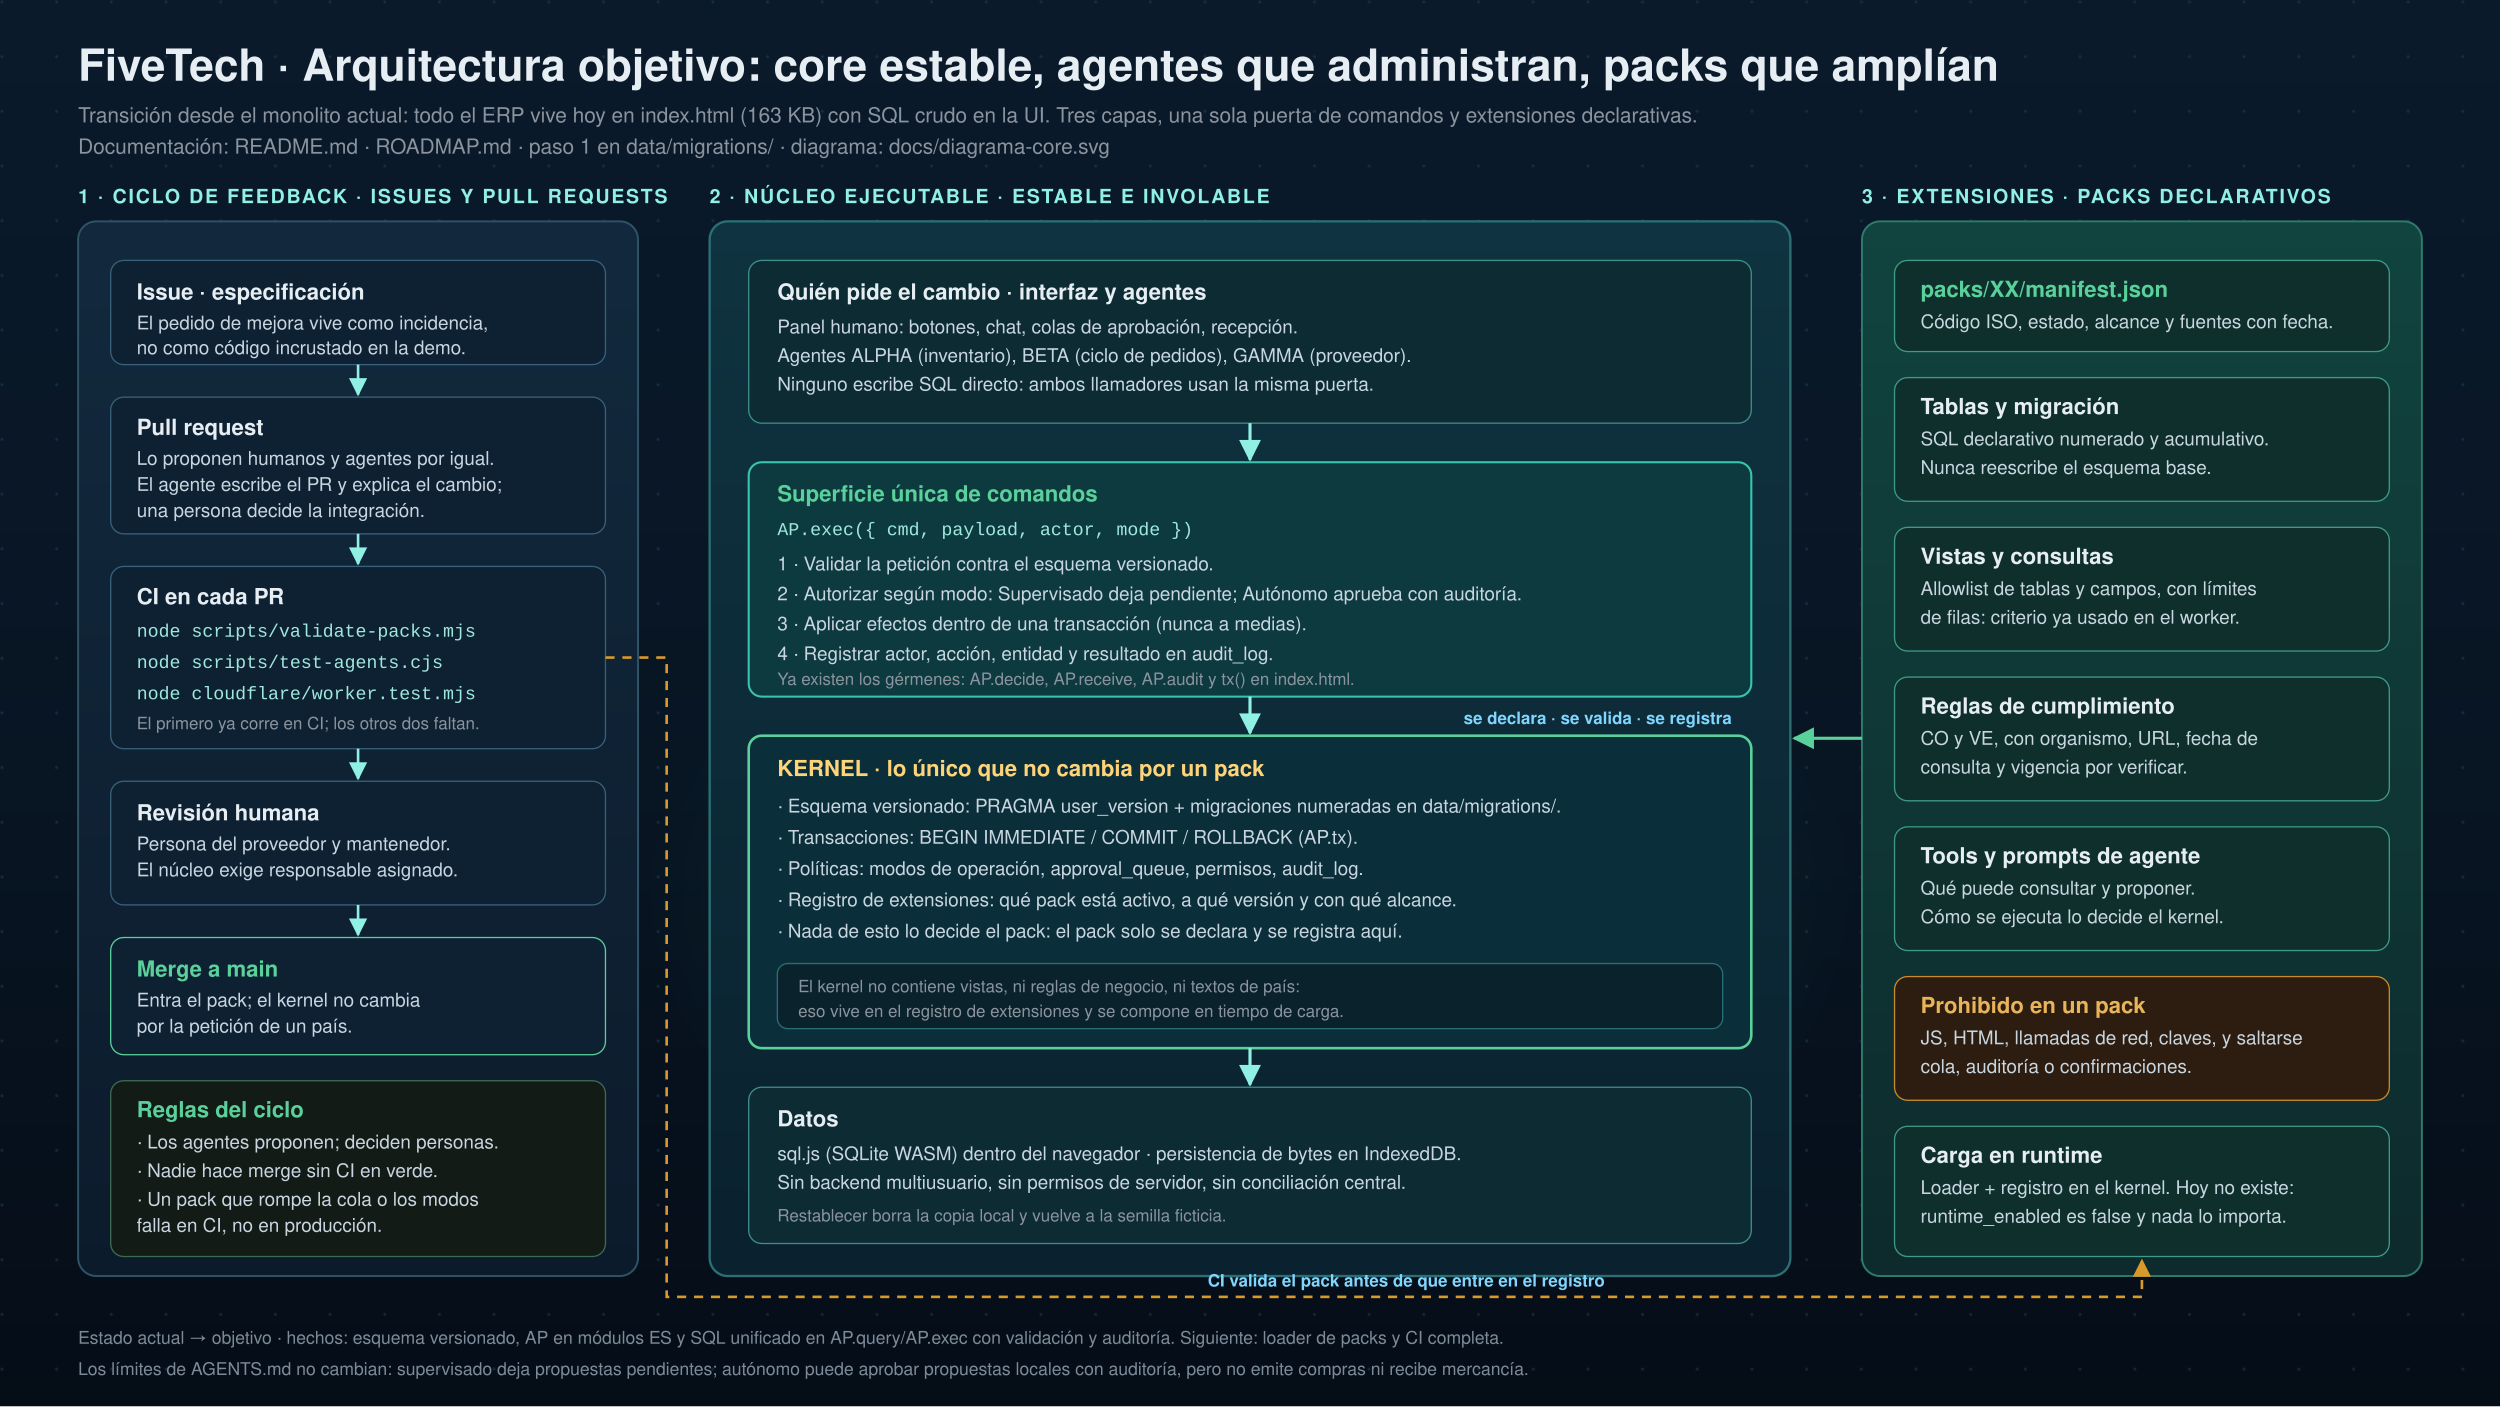
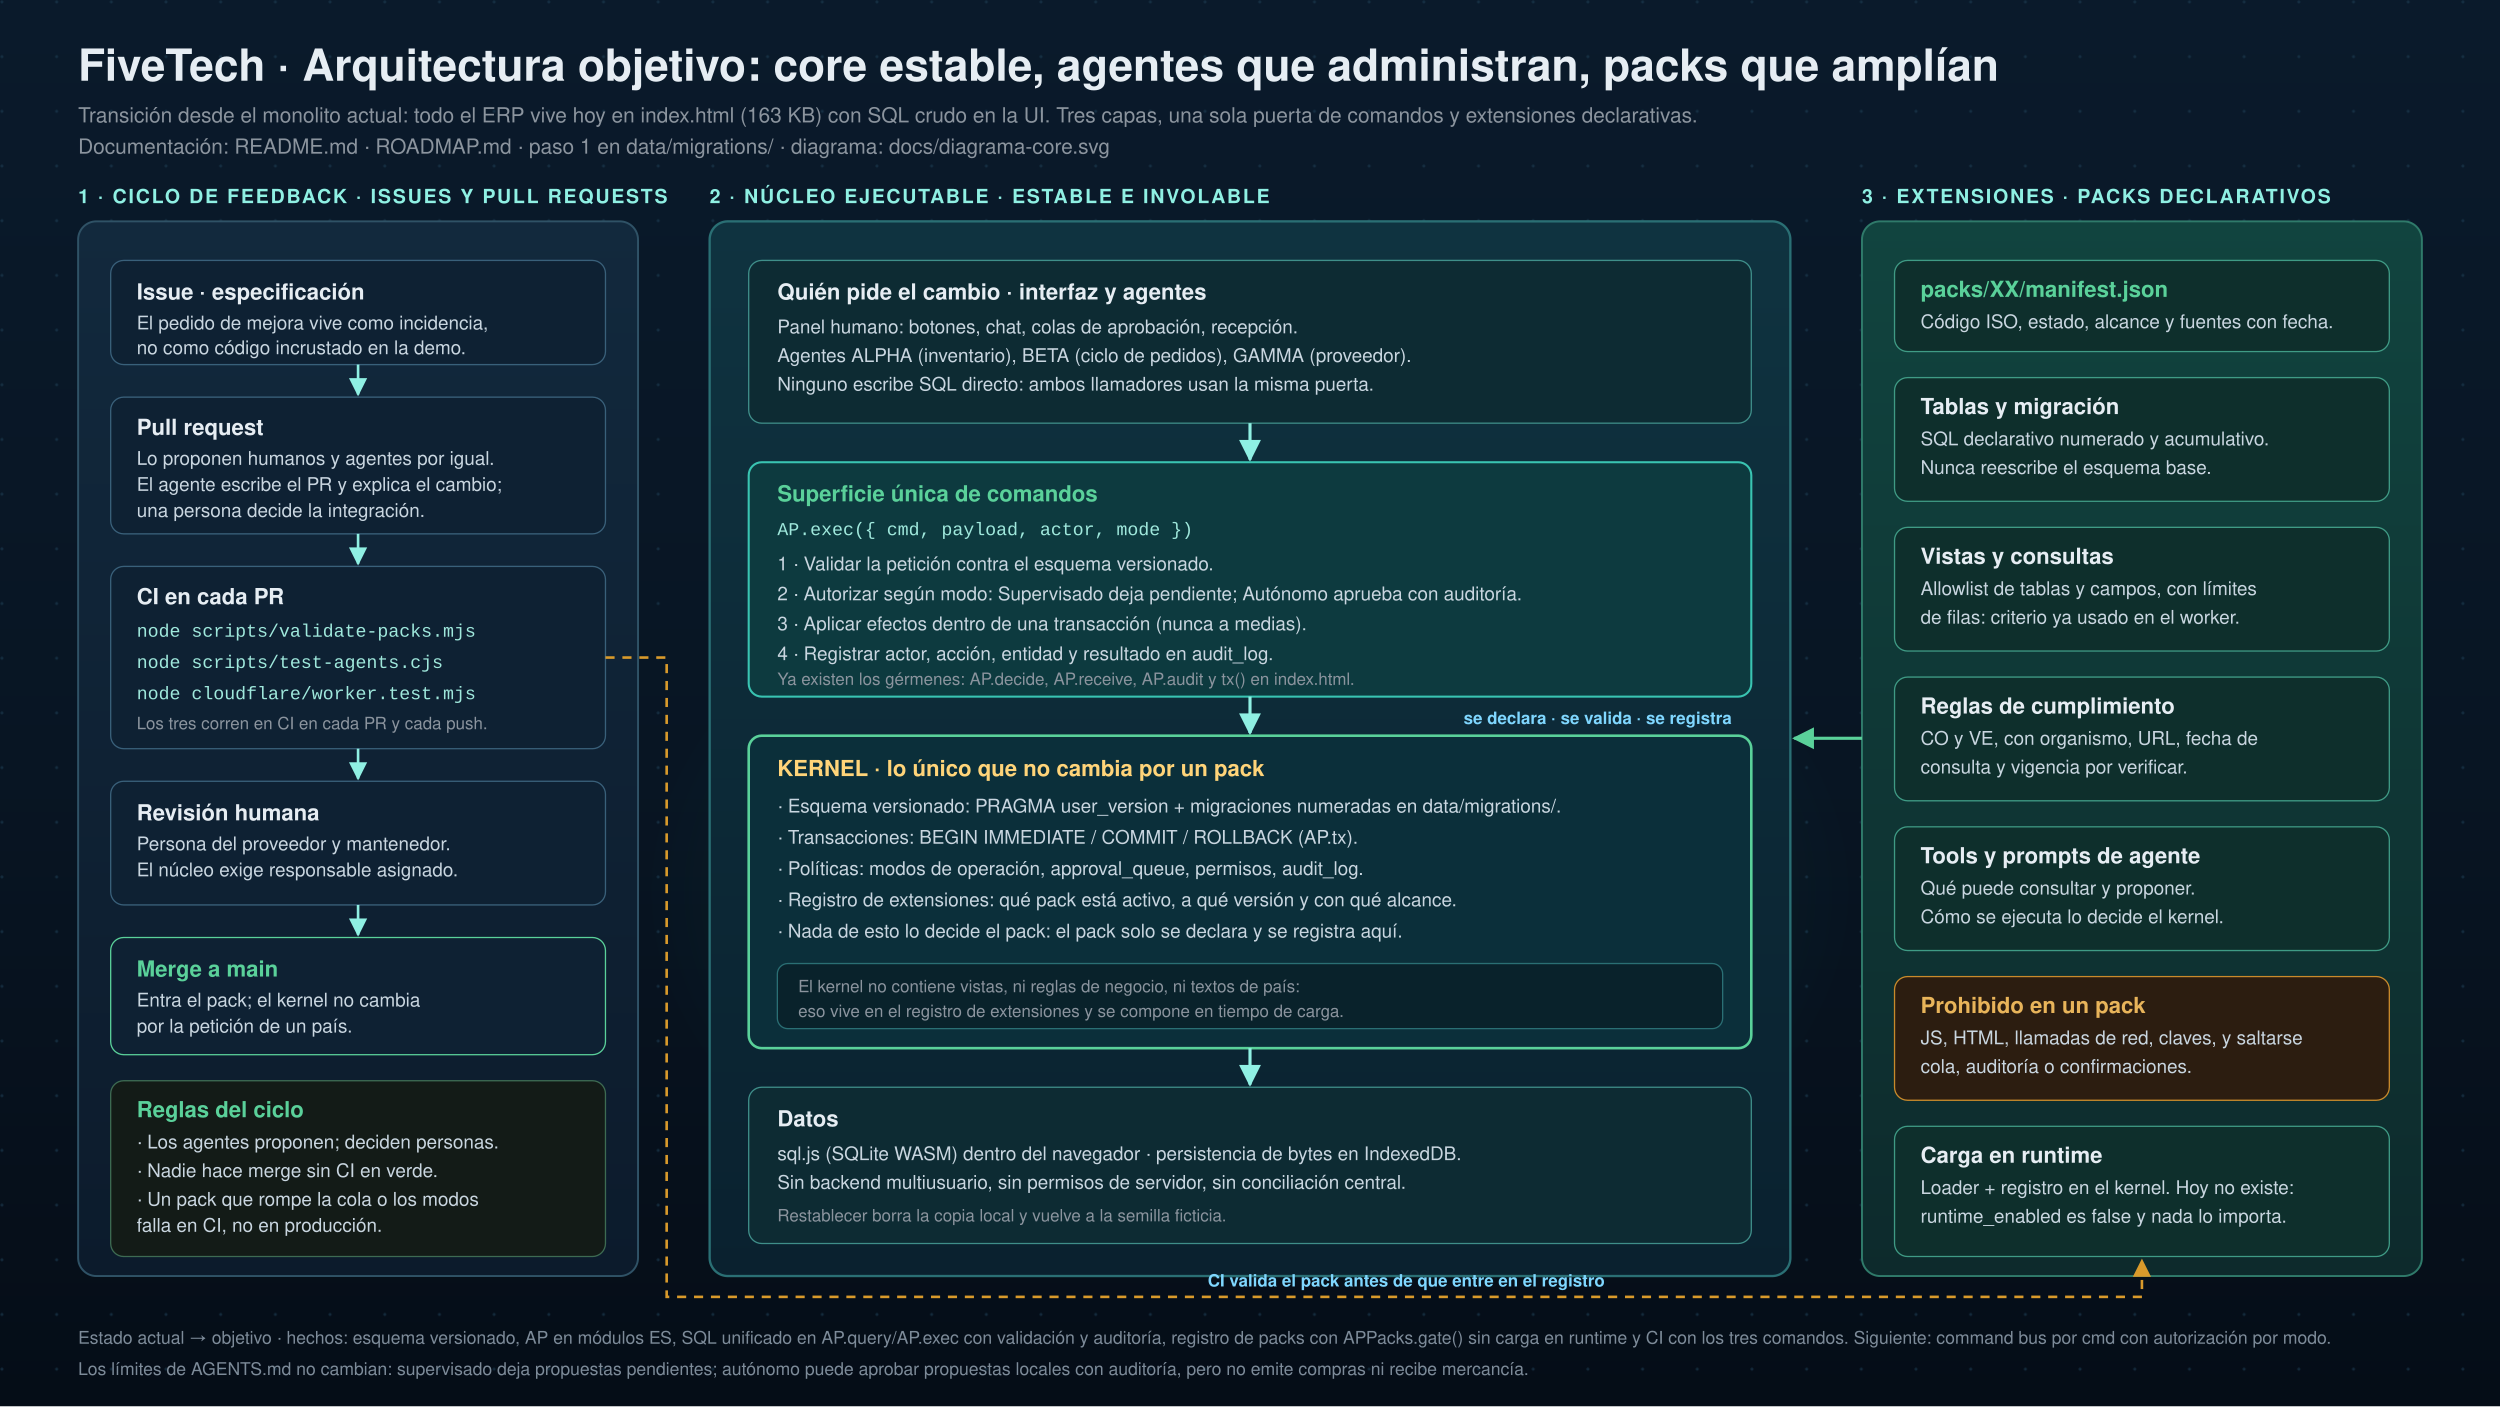
<svg xmlns="http://www.w3.org/2000/svg" width="1920" height="1080" viewBox="0 0 1920 1080" role="img" aria-labelledby="t d">
  <defs>
    <linearGradient id="bg" x1="0" y1="0" x2="0" y2="1">
      <stop offset="0" stop-color="#0a1a2b" />
      <stop offset="0.55" stop-color="#081523" />
      <stop offset="1" stop-color="#050d17" />
    </linearGradient>
    <linearGradient id="corePanel" x1="0" y1="0" x2="0" y2="1">
      <stop offset="0" stop-color="#0f3340" />
      <stop offset="1" stop-color="#0a212f" />
    </linearGradient>
    <linearGradient id="fbPanel" x1="0" y1="0" x2="0" y2="1">
      <stop offset="0" stop-color="#12293d" />
      <stop offset="1" stop-color="#0c1b2c" />
    </linearGradient>
    <linearGradient id="pkPanel" x1="0" y1="0" x2="0" y2="1">
      <stop offset="0" stop-color="#11443f" />
      <stop offset="1" stop-color="#0d2a2c" />
    </linearGradient>
    <radialGradient id="glowCore" cx="0.5" cy="0.5" r="0.5">
      <stop offset="0" stop-color="#1fb9a6" stop-opacity="0.20" />
      <stop offset="1" stop-color="#1fb9a6" stop-opacity="0" />
    </radialGradient>
    <pattern id="dots" width="42" height="42" patternUnits="userSpaceOnUse">
      <circle cx="1.5" cy="1.5" r="1.2" fill="#1d3d52" opacity="0.55" />
    </pattern>
    <marker id="ar" viewBox="0 0 10 10" refX="9" refY="5" markerWidth="7" markerHeight="7" orient="auto-start-reverse">
      <path d="M0,0 L10,5 L0,10 z" fill="#8ff0e3" />
    </marker>
    <marker id="arA" viewBox="0 0 10 10" refX="9" refY="5" markerWidth="7" markerHeight="7" orient="auto-start-reverse">
      <path d="M0,0 L10,5 L0,10 z" fill="#d99a2b" />
    </marker>
    <marker id="arG" viewBox="0 0 10 10" refX="9" refY="5" markerWidth="7" markerHeight="7" orient="auto-start-reverse">
      <path d="M0,0 L10,5 L0,10 z" fill="#5ad19a" />
    </marker>
  </defs>
  <style>
    .h1{font:700 34px "Segoe UI",Helvetica,Arial,sans-serif;fill:#e6edf3}
    .h2{font:400 16px "Segoe UI",Helvetica,Arial,sans-serif;fill:#8b949e}
    .col{font:700 15px "Segoe UI",Helvetica,Arial,sans-serif;fill:#8ff0e3;letter-spacing:1.4px}
    .bt{font:700 17px "Segoe UI",Helvetica,Arial,sans-serif;fill:#e6edf3}
    .btg{font:700 17px "Segoe UI",Helvetica,Arial,sans-serif;fill:#5ad19a}
    .bta{font:700 17px "Segoe UI",Helvetica,Arial,sans-serif;fill:#e8b45a}
    .btw{font:700 17px "Segoe UI",Helvetica,Arial,sans-serif;fill:#ffd479}
    .li{font:400 14.5px "Segoe UI",Helvetica,Arial,sans-serif;fill:#c9d6e0}
    .sm{font:400 13px "Segoe UI",Helvetica,Arial,sans-serif;fill:#8b949e}
    .mono{font:400 14px Consolas,"Courier New",monospace;fill:#9fe8dc}
    .lbl{font:700 13px "Segoe UI",Helvetica,Arial,sans-serif;fill:#7fd7ff}
    .foot{font:400 13.5px "Segoe UI",Helvetica,Arial,sans-serif;fill:#7d8b99}
  </style>
  <rect width="1920" height="1080" fill="url(#bg)" />
  <rect width="1920" height="1080" fill="url(#dots)" />
  <text class="h1" x="60" y="62">FiveTech · Arquitectura objetivo: core estable, agentes que administran, packs que amplían</text>
  <text class="h2" x="60" y="94">Transición desde el monolito actual: todo el ERP vive hoy en index.html (163 KB) con SQL crudo en la UI. Tres capas, una sola puerta de comandos y extensiones declarativas.</text>
  <text class="h2" x="60" y="118">Documentación: README.md · ROADMAP.md · paso 1 en data/migrations/ · diagrama: docs/diagrama-core.svg</text>
  <text class="col" x="60" y="156">1 · CICLO DE FEEDBACK · ISSUES Y PULL REQUESTS</text>
  <rect x="60" y="170" width="430" height="810" rx="14" fill="url(#fbPanel)" stroke="#2f5266" stroke-width="1.5" />
  <rect x="85" y="200" width="380" height="80" rx="10" fill="#0e2133" stroke="#39607a" />
  <text class="bt" x="105" y="230">Issue · especificación</text>
  <text class="li" x="105" y="253">El pedido de mejora vive como incidencia,</text>
  <text class="li" x="105" y="272">no como código incrustado en la demo.</text>
  <line x1="275" y1="280" x2="275" y2="303" stroke="#8ff0e3" stroke-width="2" marker-end="url(#ar)" />
  <rect x="85" y="305" width="380" height="105" rx="10" fill="#0e2133" stroke="#39607a" />
  <text class="bt" x="105" y="334">Pull request</text>
  <text class="li" x="105" y="357">Lo proponen humanos y agentes por igual.</text>
  <text class="li" x="105" y="377">El agente escribe el PR y explica el cambio;</text>
  <text class="li" x="105" y="397">una persona decide la integración.</text>
  <line x1="275" y1="410" x2="275" y2="433" stroke="#8ff0e3" stroke-width="2" marker-end="url(#ar)" />
  <rect x="85" y="435" width="380" height="140" rx="10" fill="#0e2133" stroke="#39607a" />
  <text class="bt" x="105" y="464">CI en cada PR</text>
  <text class="mono" x="105" y="489">node scripts/validate-packs.mjs</text>
  <text class="mono" x="105" y="513">node scripts/test-agents.cjs</text>
  <text class="mono" x="105" y="537">node cloudflare/worker.test.mjs</text>
-   <text class="sm" x="105" y="560">El primero ya corre en CI; los otros dos faltan.</text>
+   <text class="sm" x="105" y="560">Los tres corren en CI en cada PR y cada push.</text>
  <line x1="275" y1="575" x2="275" y2="598" stroke="#8ff0e3" stroke-width="2" marker-end="url(#ar)" />
  <rect x="85" y="600" width="380" height="95" rx="10" fill="#0e2133" stroke="#39607a" />
  <text class="bt" x="105" y="630">Revisión humana</text>
  <text class="li" x="105" y="653">Persona del proveedor y mantenedor.</text>
  <text class="li" x="105" y="673">El núcleo exige responsable asignado.</text>
  <line x1="275" y1="695" x2="275" y2="718" stroke="#8ff0e3" stroke-width="2" marker-end="url(#ar)" />
  <rect x="85" y="720" width="380" height="90" rx="10" fill="#0e2133" stroke="#5ad19a" />
  <text class="btg" x="105" y="750">Merge a main</text>
  <text class="li" x="105" y="773">Entra el pack; el kernel no cambia</text>
  <text class="li" x="105" y="793">por la petición de un país.</text>
  <rect x="85" y="830" width="380" height="135" rx="10" fill="#131b17" stroke="#3d6b52" />
  <text class="btg" x="105" y="858">Reglas del ciclo</text>
  <text class="li" x="105" y="882">· Los agentes proponen; deciden personas.</text>
  <text class="li" x="105" y="904">· Nadie hace merge sin CI en verde.</text>
  <text class="li" x="105" y="926">· Un pack que rompe la cola o los modos</text>
  <text class="li" x="105" y="946">  falla en CI, no en producción.</text>
  <text class="col" x="545" y="156">2 · NÚCLEO EJECUTABLE · ESTABLE E INVOLABLE</text>
  <ellipse cx="960" cy="685" rx="470" ry="300" fill="url(#glowCore)" />
  <rect x="545" y="170" width="830" height="810" rx="14" fill="url(#corePanel)" stroke="#2a6f74" stroke-width="1.8" />
  <rect x="575" y="200" width="770" height="125" rx="10" fill="#0d2b33" stroke="#3f8f8a" />
  <text class="bt" x="597" y="230">Quién pide el cambio · interfaz y agentes</text>
  <text class="li" x="597" y="256">Panel humano: botones, chat, colas de aprobación, recepción.</text>
  <text class="li" x="597" y="278">Agentes ALPHA (inventario), BETA (ciclo de pedidos), GAMMA (proveedor).</text>
  <text class="li" x="597" y="300">Ninguno escribe SQL directo: ambos llamadores usan la misma puerta.</text>
  <line x1="960" y1="325" x2="960" y2="353" stroke="#8ff0e3" stroke-width="2.4" marker-end="url(#ar)" />
  <rect x="575" y="355" width="770" height="180" rx="10" fill="#0d3a3f" stroke="#39c4b2" stroke-width="1.6" />
  <text class="btg" x="597" y="385">Superficie única de comandos</text>
  <text class="mono" x="597" y="411">AP.exec({ cmd, payload, actor, mode })</text>
  <text class="li" x="597" y="438">1 · Validar la petición contra el esquema versionado.</text>
  <text class="li" x="597" y="461">2 · Autorizar según modo: Supervisado deja pendiente; Autónomo aprueba con auditoría.</text>
  <text class="li" x="597" y="484">3 · Aplicar efectos dentro de una transacción (nunca a medias).</text>
  <text class="li" x="597" y="507">4 · Registrar actor, acción, entidad y resultado en audit_log.</text>
  <text class="sm" x="597" y="526">Ya existen los gérmenes: AP.decide, AP.receive, AP.audit y tx() en index.html.</text>
  <line x1="960" y1="535" x2="960" y2="563" stroke="#8ff0e3" stroke-width="2.4" marker-end="url(#ar)" />
  <rect x="575" y="565" width="770" height="240" rx="10" fill="#0b2f3a" stroke="#5ad19a" stroke-width="2" />
  <text class="btw" x="597" y="596">KERNEL · lo único que no cambia por un pack</text>
  <text class="li" x="597" y="624">· Esquema versionado: PRAGMA user_version + migraciones numeradas en data/migrations/.</text>
  <text class="li" x="597" y="648">· Transacciones: BEGIN IMMEDIATE / COMMIT / ROLLBACK (AP.tx).</text>
  <text class="li" x="597" y="672">· Políticas: modos de operación, approval_queue, permisos, audit_log.</text>
  <text class="li" x="597" y="696">· Registro de extensiones: qué pack está activo, a qué versión y con qué alcance.</text>
  <text class="li" x="597" y="720">· Nada de esto lo decide el pack: el pack solo se declara y se registra aquí.</text>
  <rect x="597" y="740" width="726" height="50" rx="8" fill="#09222b" stroke="#2a6f74" />
  <text class="sm" x="613" y="762">El kernel no contiene vistas, ni reglas de negocio, ni textos de país:</text>
  <text class="sm" x="613" y="781">eso vive en el registro de extensiones y se compone en tiempo de carga.</text>
  <line x1="960" y1="805" x2="960" y2="833" stroke="#8ff0e3" stroke-width="2.4" marker-end="url(#ar)" />
  <rect x="575" y="835" width="770" height="120" rx="10" fill="#0d2b33" stroke="#3f8f8a" />
  <text class="bt" x="597" y="865">Datos</text>
  <text class="li" x="597" y="891">sql.js (SQLite WASM) dentro del navegador · persistencia de bytes en IndexedDB.</text>
  <text class="li" x="597" y="913">Sin backend multiusuario, sin permisos de servidor, sin conciliación central.</text>
  <text class="sm" x="597" y="938">Restablecer borra la copia local y vuelve a la semilla ficticia.</text>
  <text class="col" x="1430" y="156">3 · EXTENSIONES · PACKS DECLARATIVOS</text>
  <rect x="1430" y="170" width="430" height="810" rx="14" fill="url(#pkPanel)" stroke="#2f7a6a" stroke-width="1.5" />
  <rect x="1455" y="200" width="380" height="70" rx="10" fill="#0e2f2c" stroke="#3f9b85" />
  <text class="btg" x="1475" y="228">packs/XX/manifest.json</text>
  <text class="li" x="1475" y="252">Código ISO, estado, alcance y fuentes con fecha.</text>
  <rect x="1455" y="290" width="380" height="95" rx="10" fill="#0e2f2c" stroke="#3f9b85" />
  <text class="bt" x="1475" y="318">Tablas y migración</text>
  <text class="li" x="1475" y="342">SQL declarativo numerado y acumulativo.</text>
  <text class="li" x="1475" y="364">Nunca reescribe el esquema base.</text>
  <rect x="1455" y="405" width="380" height="95" rx="10" fill="#0e2f2c" stroke="#3f9b85" />
  <text class="bt" x="1475" y="433">Vistas y consultas</text>
  <text class="li" x="1475" y="457">Allowlist de tablas y campos, con límites</text>
  <text class="li" x="1475" y="479">de filas: criterio ya usado en el worker.</text>
  <rect x="1455" y="520" width="380" height="95" rx="10" fill="#0e2f2c" stroke="#3f9b85" />
  <text class="bt" x="1475" y="548">Reglas de cumplimiento</text>
  <text class="li" x="1475" y="572">CO y VE, con organismo, URL, fecha de</text>
  <text class="li" x="1475" y="594">consulta y vigencia por verificar.</text>
  <rect x="1455" y="635" width="380" height="95" rx="10" fill="#0e2f2c" stroke="#3f9b85" />
  <text class="bt" x="1475" y="663">Tools y prompts de agente</text>
  <text class="li" x="1475" y="687">Qué puede consultar y proponer.</text>
  <text class="li" x="1475" y="709">Cómo se ejecuta lo decide el kernel.</text>
  <rect x="1455" y="750" width="380" height="95" rx="10" fill="#2c1d10" stroke="#c98a2b" />
  <text class="bta" x="1475" y="778">Prohibido en un pack</text>
  <text class="li" x="1475" y="802">JS, HTML, llamadas de red, claves, y saltarse</text>
  <text class="li" x="1475" y="824">cola, auditoría o confirmaciones.</text>
  <rect x="1455" y="865" width="380" height="100" rx="10" fill="#0e2f2c" stroke="#3f9b85" />
  <text class="bt" x="1475" y="893">Carga en runtime</text>
  <text class="li" x="1475" y="917">Loader + registro en el kernel. Hoy no existe:</text>
  <text class="li" x="1475" y="939">runtime_enabled es false y nada lo importa.</text>
  <line x1="1430" y1="567" x2="1378" y2="567" stroke="#5ad19a" stroke-width="2.4" marker-end="url(#arG)" />
  <text class="lbl" x="1330" y="556" text-anchor="end">se declara · se valida · se registra</text>
  <path d="M465,505 L512,505 L512,996 L1645,996 L1645,968" fill="none" stroke="#d99a2b" stroke-width="2" stroke-dasharray="7 6" marker-end="url(#arA)" />
  <text class="lbl" x="1080" y="988" text-anchor="middle" fill="#e8b45a">CI valida el pack antes de que entre en el registro</text>
-   <text class="foot" x="60" y="1032">Estado actual → objetivo · hechos: esquema versionado, AP en módulos ES y SQL unificado en AP.query/AP.exec con validación y auditoría. Siguiente: loader de packs y CI completa.</text>
+   <text class="foot" x="60" y="1032">Estado actual → objetivo · hechos: esquema versionado, AP en módulos ES, SQL unificado en AP.query/AP.exec con validación y auditoría, registro de packs con APPacks.gate() sin carga en runtime y CI con los tres comandos. Siguiente: command bus por cmd con autorización por modo.</text>
  <text class="foot" x="60" y="1056">Los límites de AGENTS.md no cambian: supervisado deja propuestas pendientes; autónomo puede aprobar propuestas locales con auditoría, pero no emite compras ni recibe mercancía.</text>
</svg>
